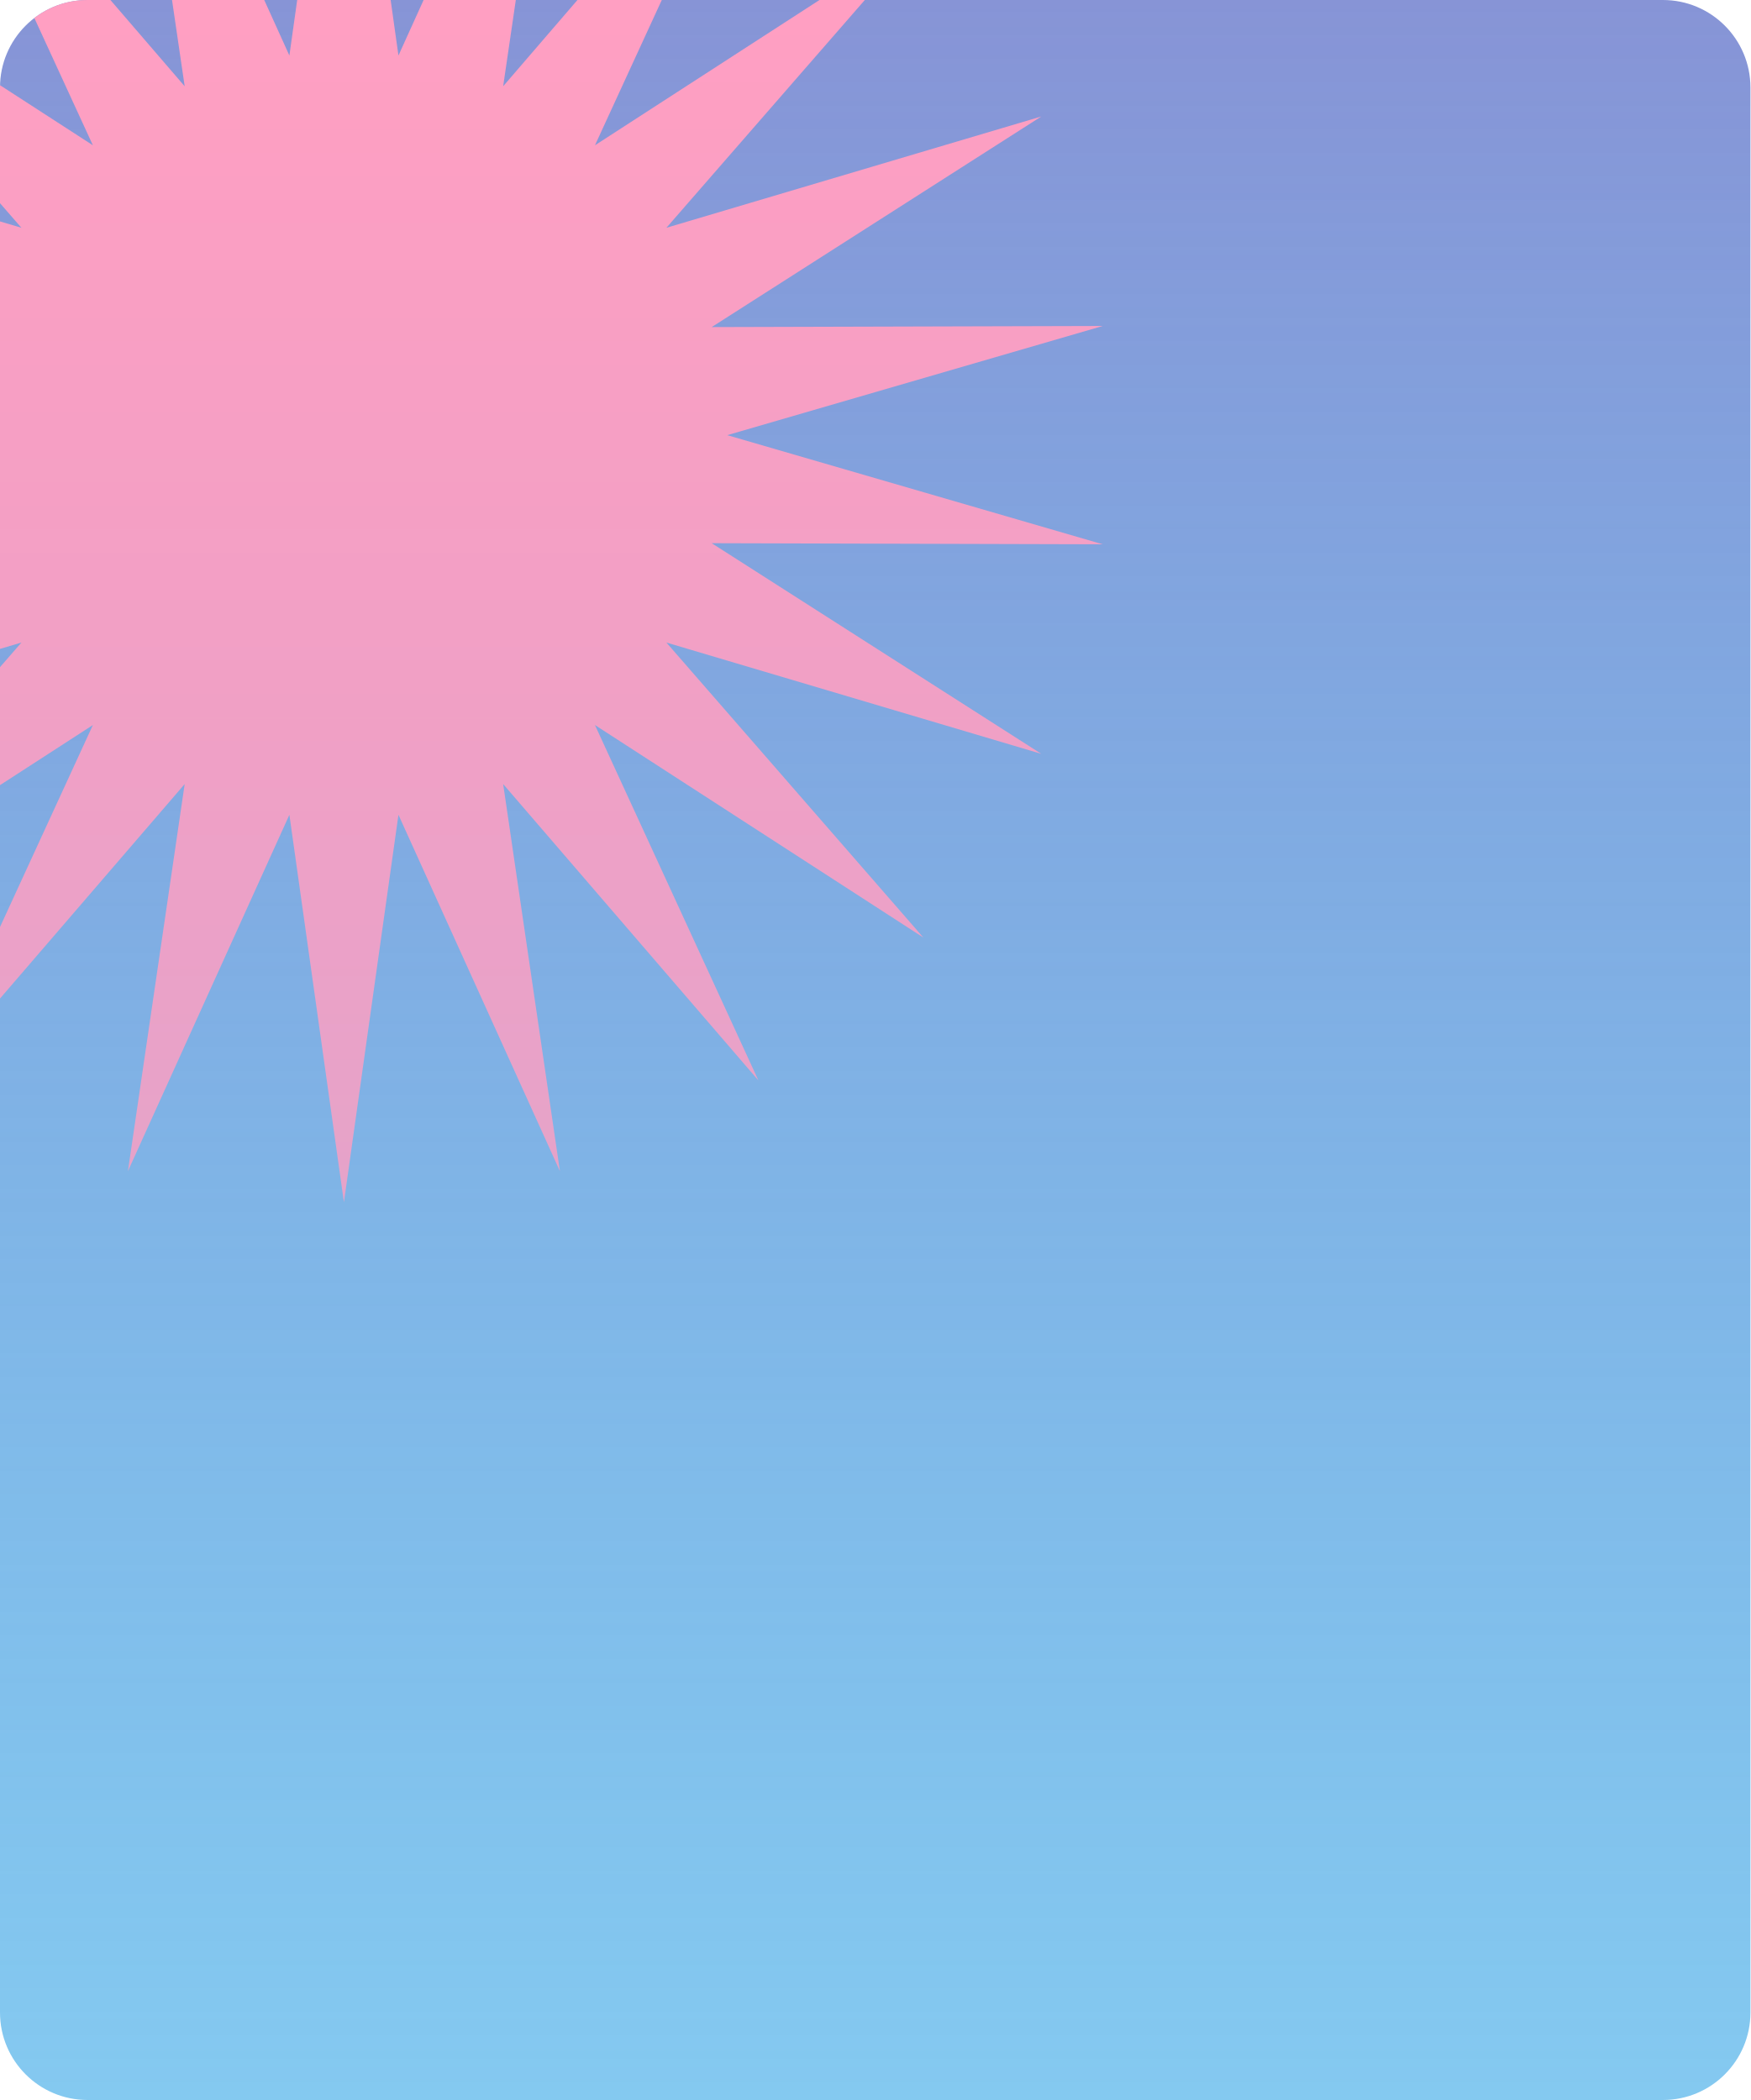
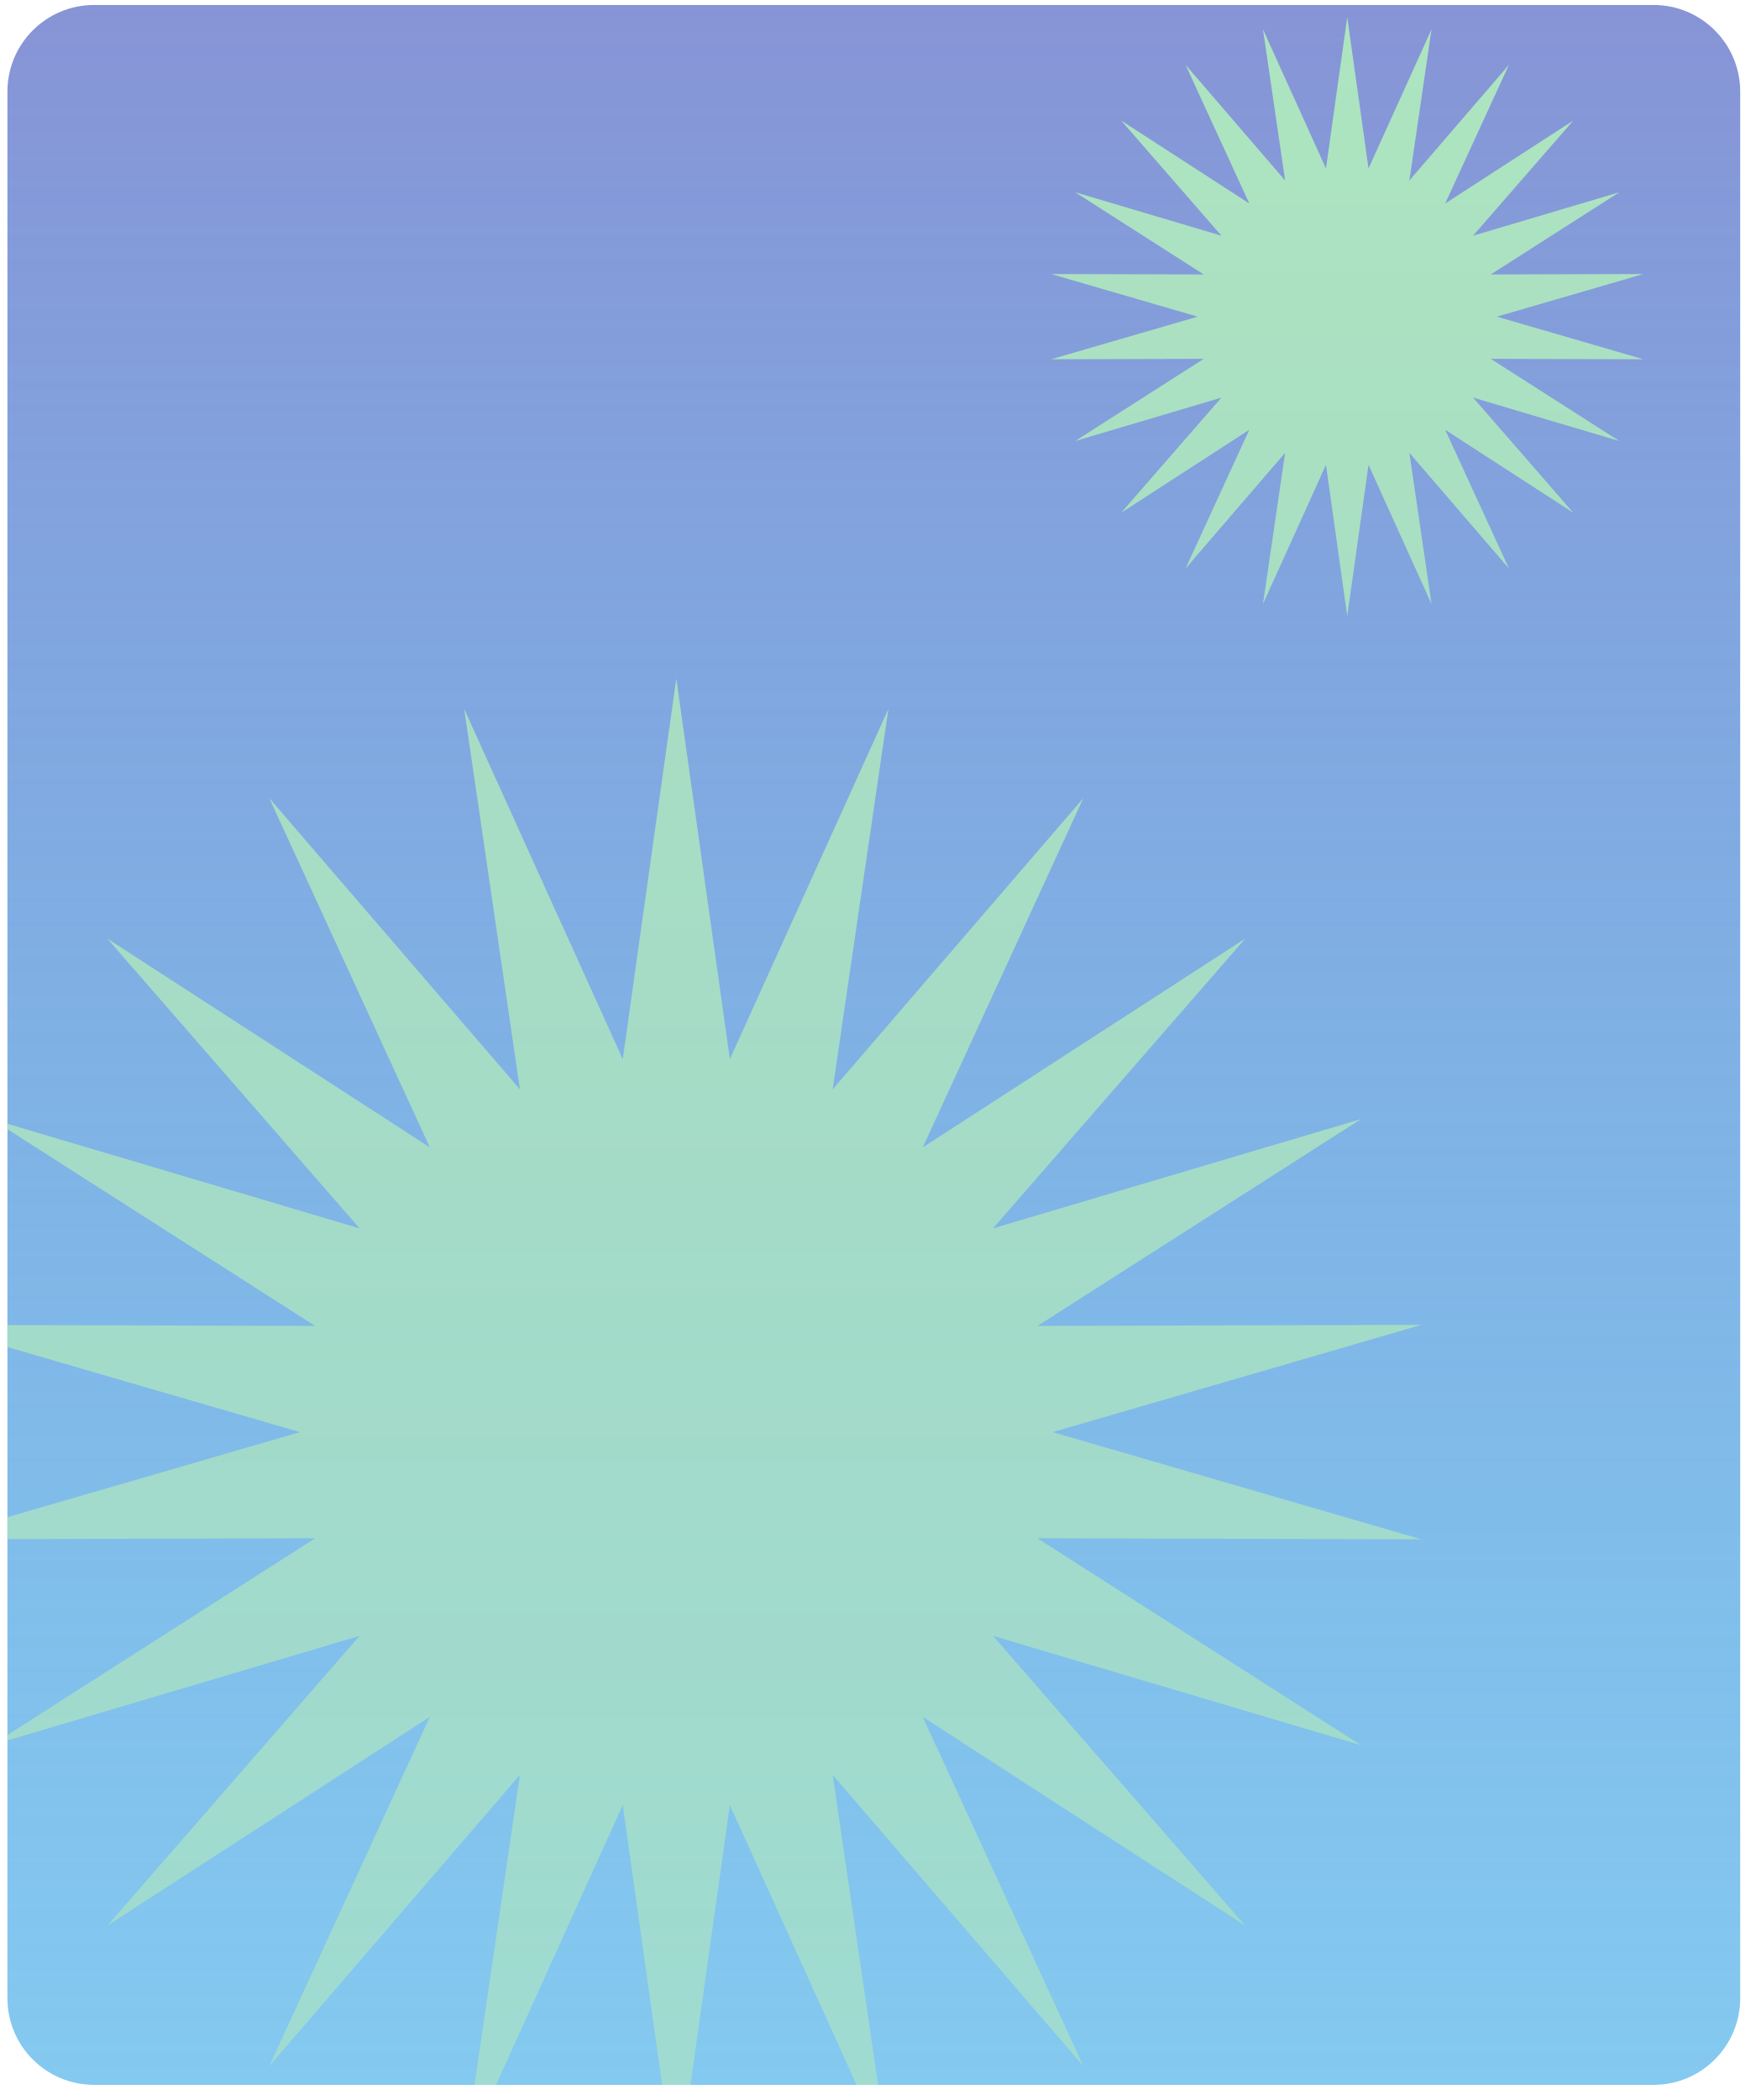
- <svg xmlns="http://www.w3.org/2000/svg" width="100" height="120" viewBox="0 0 100 120" fill="none">
-   <rect width="100" height="120" rx="5" fill="url(#paint0_linear_19_12)" />
-   <mask id="mask0_19_12" style="mask-type:alpha" maskUnits="userSpaceOnUse" x="0" y="0" width="100" height="120">
-     <rect width="100" height="120" rx="5" fill="url(#paint1_linear_19_12)" />
+ <svg xmlns="http://www.w3.org/2000/svg" width="102" height="122" viewBox="0 0 102 122" fill="none">
+   <rect x="0.431" y="0.289" width="100.692" height="120.831" rx="5.035" fill="url(#paint0_linear_81_1469)" />
+   <mask id="mask0_81_1469" style="mask-type:alpha" maskUnits="userSpaceOnUse" x="0" y="0" width="102" height="122">
+     <rect x="0.431" y="0.289" width="100.692" height="120.831" rx="5.035" fill="url(#paint1_linear_81_1469)" />
  </mask>
-   <g mask="url(#mask0_19_12)">
-     <path d="M63 18.627L41.547 24.866L63 31.103L40.659 31.04L59.488 43.077L38.071 36.717L52.749 53.573L33.989 41.431L43.328 61.742L28.745 44.804L31.987 66.924L22.763 46.56L19.648 68.701L16.532 46.56L7.308 66.924L10.55 44.804L-4.031 61.742L5.306 41.431L-13.454 53.573L1.224 36.717L-20.193 43.077L-1.364 31.04L-23.705 31.103L-2.252 24.866L-23.705 18.627L-1.364 18.69L-20.193 6.656L1.224 13.016L-13.454 -3.84L5.306 8.302L-4.031 -12.009L10.55 4.929L7.308 -17.194L16.532 3.173L19.648 -18.968L22.763 3.173L31.987 -17.194L28.745 4.929L43.328 -12.009L33.989 8.302L52.749 -3.84L38.071 13.016L59.488 6.656L40.659 18.69L63 18.627Z" fill="#FF9FC2" />
+   <g mask="url(#mask0_81_1469)">
+     <path d="M82.599 76.968L61.172 83.2L82.599 89.429L60.286 89.366L79.091 101.388L57.701 95.035L72.361 111.871L53.623 99.744L62.951 120.03L48.386 103.113L51.624 125.206L42.412 104.867L39.3 126.981L36.188 104.867L26.975 125.206L30.213 103.113L15.65 120.03L24.976 99.744L6.238 111.871L20.898 95.035L-0.492 101.388L18.314 89.366L-4 89.429L17.427 83.2L-4 76.968L18.314 77.031L-0.492 65.012L20.898 71.364L6.238 54.529L24.976 66.656L15.65 46.37L30.213 63.286L26.975 41.191L36.188 61.532L39.3 39.418L42.412 61.532L51.624 41.191L48.386 63.286L62.951 46.37L53.623 66.656L72.361 54.529L57.701 71.364L79.091 65.012L60.286 77.031L82.599 76.968Z" fill="#ADE5C0" />
+     <path d="M95.493 15.92L86.979 18.396L95.493 20.871L86.627 20.846L94.099 25.622L85.6 23.099L91.424 29.788L83.98 24.969L87.686 33.03L81.899 26.308L83.185 35.086L79.525 27.005L78.288 35.792L77.052 27.005L73.391 35.086L74.678 26.308L68.891 33.03L72.597 24.969L65.152 29.788L70.977 23.099L62.478 25.622L69.95 20.846L61.084 20.871L69.597 18.396L61.084 15.92L69.95 15.945L62.478 11.169L70.977 13.693L65.152 7.004L72.597 11.822L68.891 3.762L74.678 10.484L73.391 1.704L77.052 9.787L78.288 1L79.525 9.787L83.185 1.704L81.899 10.484L87.686 3.762L83.98 11.822L91.424 7.004L85.6 13.693L94.099 11.169L86.627 15.945L95.493 15.92Z" fill="#ADE5C0" />
  </g>
  <defs>
-     <linearGradient id="paint0_linear_19_12" x1="50" y1="0" x2="50" y2="120" gradientUnits="userSpaceOnUse">
+     <linearGradient id="paint0_linear_81_1469" x1="50.777" y1="0.289" x2="50.777" y2="121.119" gradientUnits="userSpaceOnUse">
      <stop stop-color="#8794D6" />
      <stop offset="1" stop-color="#42ACE8" stop-opacity="0.65" />
    </linearGradient>
-     <linearGradient id="paint1_linear_19_12" x1="50" y1="0" x2="50" y2="120" gradientUnits="userSpaceOnUse">
+     <linearGradient id="paint1_linear_81_1469" x1="50.777" y1="0.289" x2="50.777" y2="121.119" gradientUnits="userSpaceOnUse">
      <stop stop-color="#8794D6" />
      <stop offset="1" stop-color="#42ACE8" stop-opacity="0.65" />
    </linearGradient>
  </defs>
</svg>
